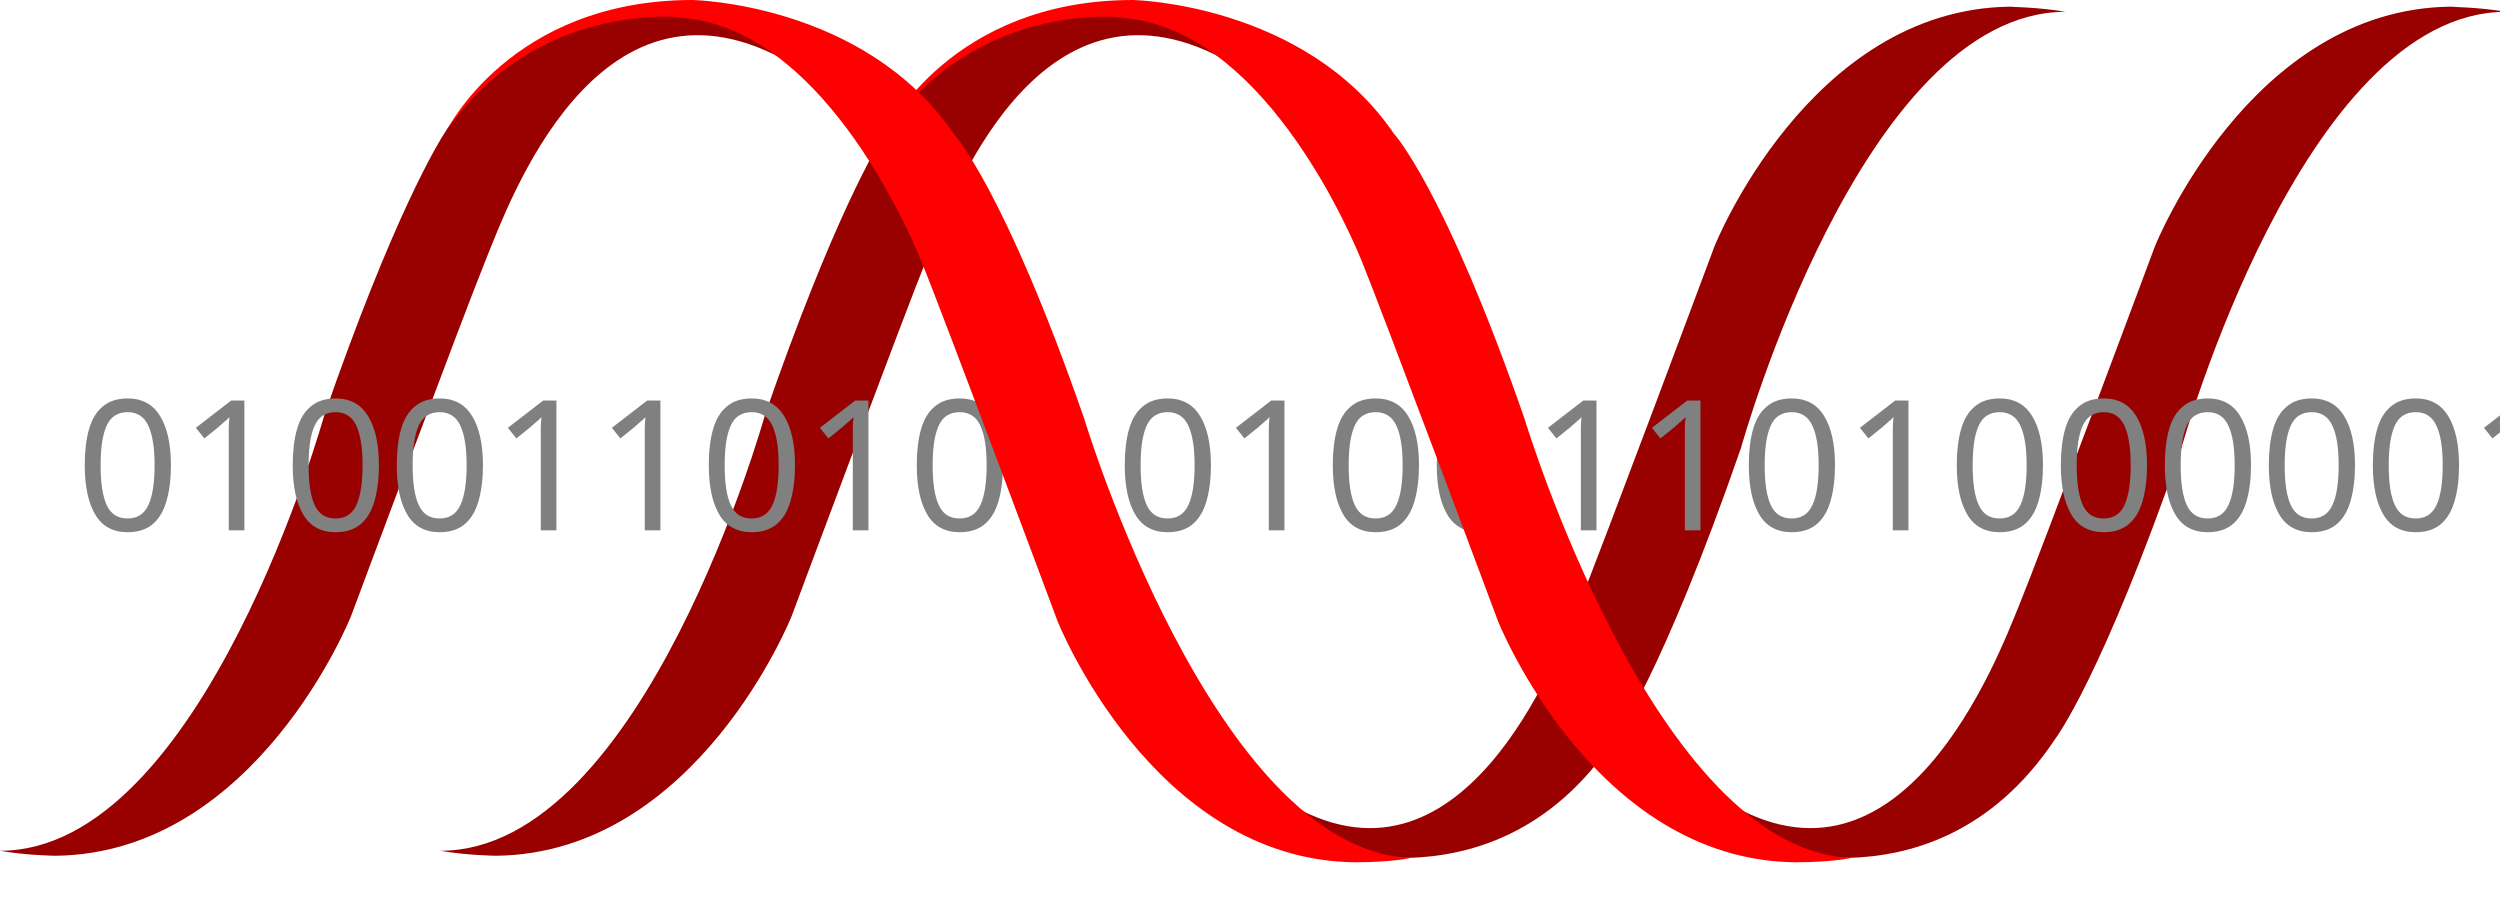
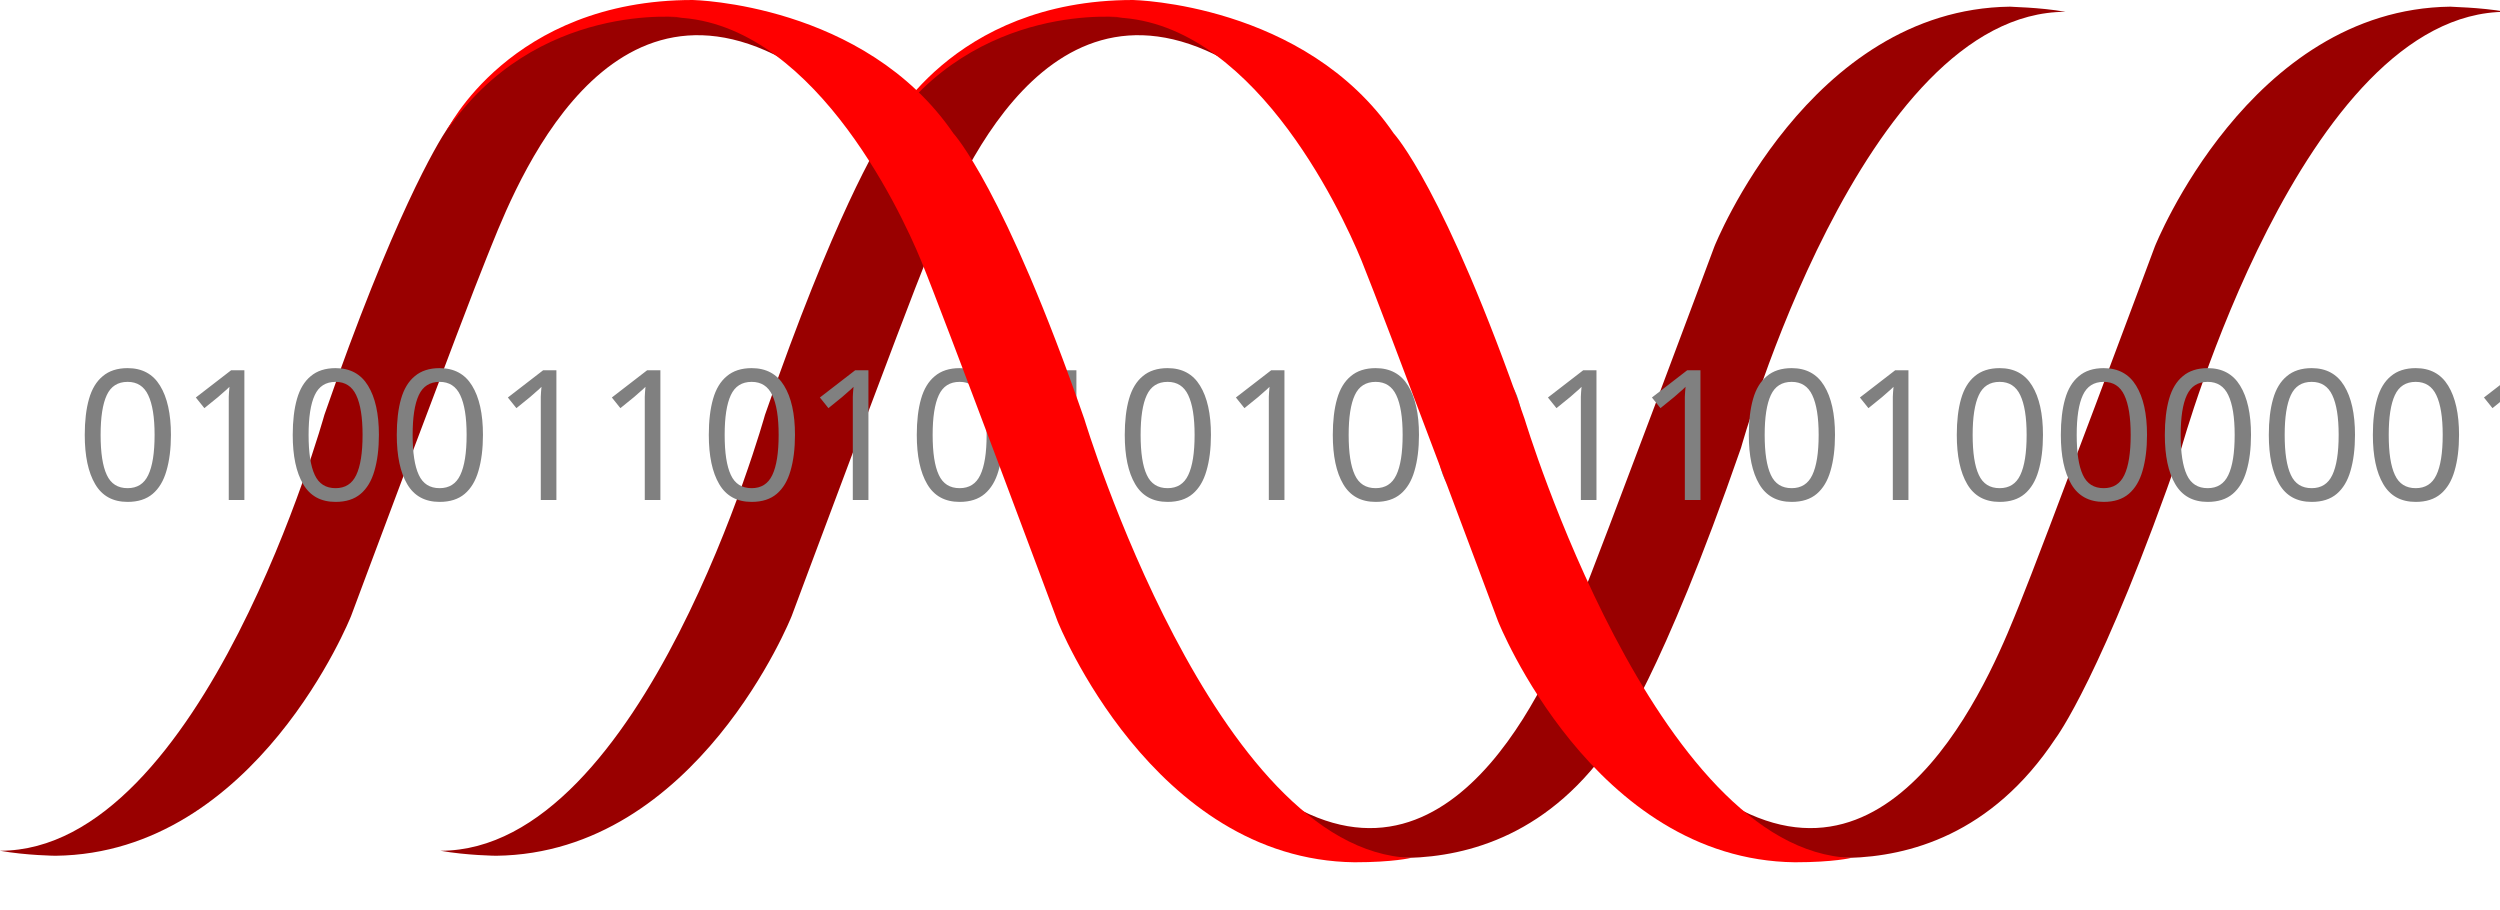
<svg xmlns="http://www.w3.org/2000/svg" viewBox="0 0 165 60" id="logo-svg">
  <style>
		.helix .front {
			fill: red;
		}
		.helix .back {
			fill: #990000;
		}
		.digits {
			font-style: normal;
			font-weight: normal;
			font-size: 12px;
			font-family: sans-serif;
			letter-spacing: 0;
			fill: grey;
		}
	</style>
  <switch>
    <g class="helix">
      <path class="back" d="M136.33.78c-13.43 0-21.42 28.77-21.42 28.77-5.27 15.19-8.31 19.18-8.31 19.18-4.24 6.41-9.76 7.78-13.62 7.89-4.88.09-8.16-3.73-8.16-3.73 11.66 7.14 17.94-9.45 19.38-12.96 1.44-3.52 8.95-23.66 8.95-23.66S119.38.61 132.66.44c-.01.02 1.89.03 3.67.34z" />
      <path class="back" d="M29.07 56.15c13.42 0 21.42-28.77 21.42-28.77 4.55-13.1 7.43-17.87 8.14-18.93 5.89-8.58 15.49-7.44 15.49-7.44s3.37.03 6.61 2.87C68.4-2.7 62.64 13.48 61.2 17c-1.44 3.52-8.95 23.66-8.95 23.66s-6.23 15.66-19.5 15.82c0 0-1.94-.02-3.68-.33zM165.4.78c-13.43 0-21.42 28.77-21.42 28.77-5.27 15.19-8.31 19.18-8.31 19.18-4.24 6.41-9.76 7.78-13.62 7.89-4.87.09-8.16-3.73-8.16-3.73 11.66 7.14 17.95-9.45 19.38-12.96 1.44-3.52 8.95-23.66 8.95-23.66S148.45.61 161.72.44c0 .02 1.9.03 3.68.34z" />
      <path class="back" fill="grey" d="M0 56.15c13.42 0 21.41-28.77 21.41-28.77 4.55-13.1 7.43-17.87 8.14-18.93 5.89-8.58 15.49-7.44 15.49-7.44s3.37.03 6.61 2.87C39.33-2.7 33.56 13.48 32.12 17c-1.44 3.52-8.95 23.66-8.95 23.66s-6.23 15.66-19.5 15.82c0 0-1.93-.02-3.67-.33z" />
      <text class="digits">
-         <tspan x="5" y="35">010011010101001101000001</tspan>
+         <tspan x="5" y="33">010011010101001101000001</tspan>
      </text>
      <path class="front" d="M74.12 1.15S64.45 0 58.53 8.66c0 0 4.2-8.66 16.25-8.66 0 0 11.33.22 17.21 8.81 0 0 3.34 3.59 8.64 18.86 0 0 8.6 28.49 21.55 28.95 0 0-1.14.29-3.72.29C105.14 56.75 98.87 41 98.87 41s-7.56-20.25-9-23.78c-1.45-3.54-7.39-16.07-16.55-16.07" />
      <path class="front" d="M45.05 1.15S35.38 0 29.46 8.66c0 0 4.2-8.66 16.26-8.66 0 0 11.33.22 17.21 8.81 0 0 3.34 3.59 8.64 18.86 0 0 8.6 28.49 21.55 28.95 0 0-1.14.29-3.72.29C76.06 56.75 69.8 41 69.8 41s-7.55-20.25-9-23.78c-1.45-3.54-7.4-16.07-16.55-16.07" />
    </g>
  </switch>
</svg>
